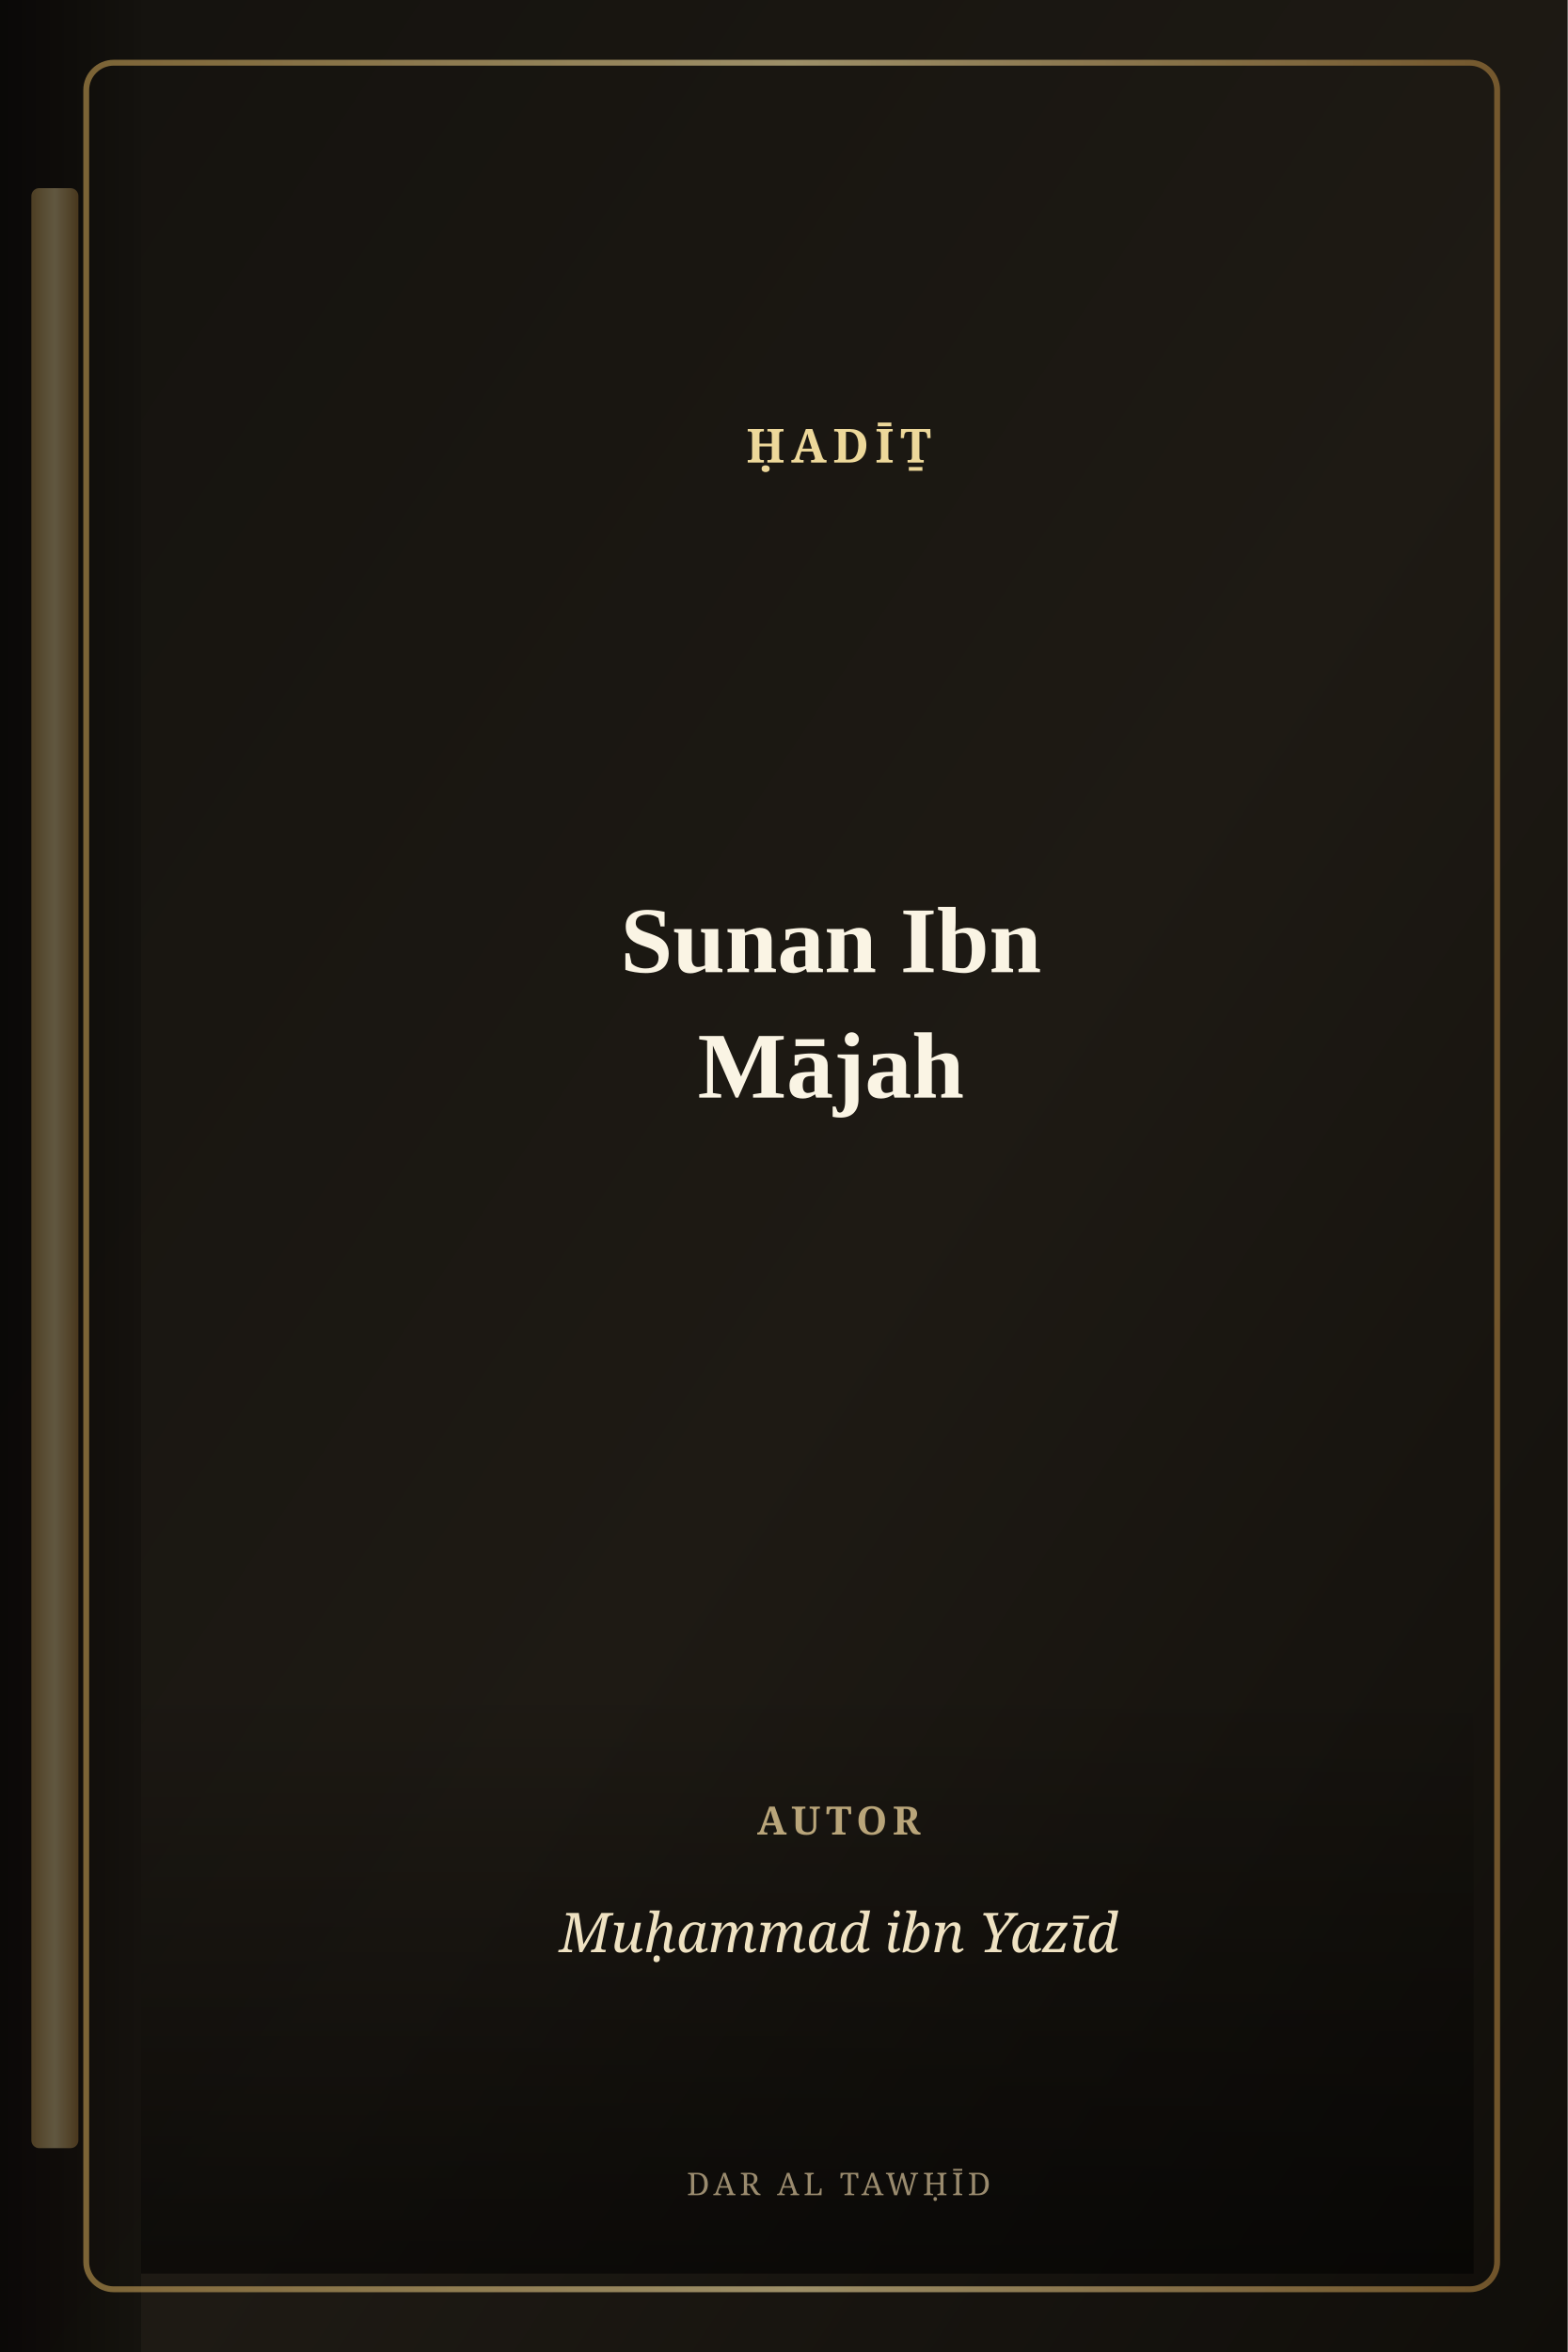
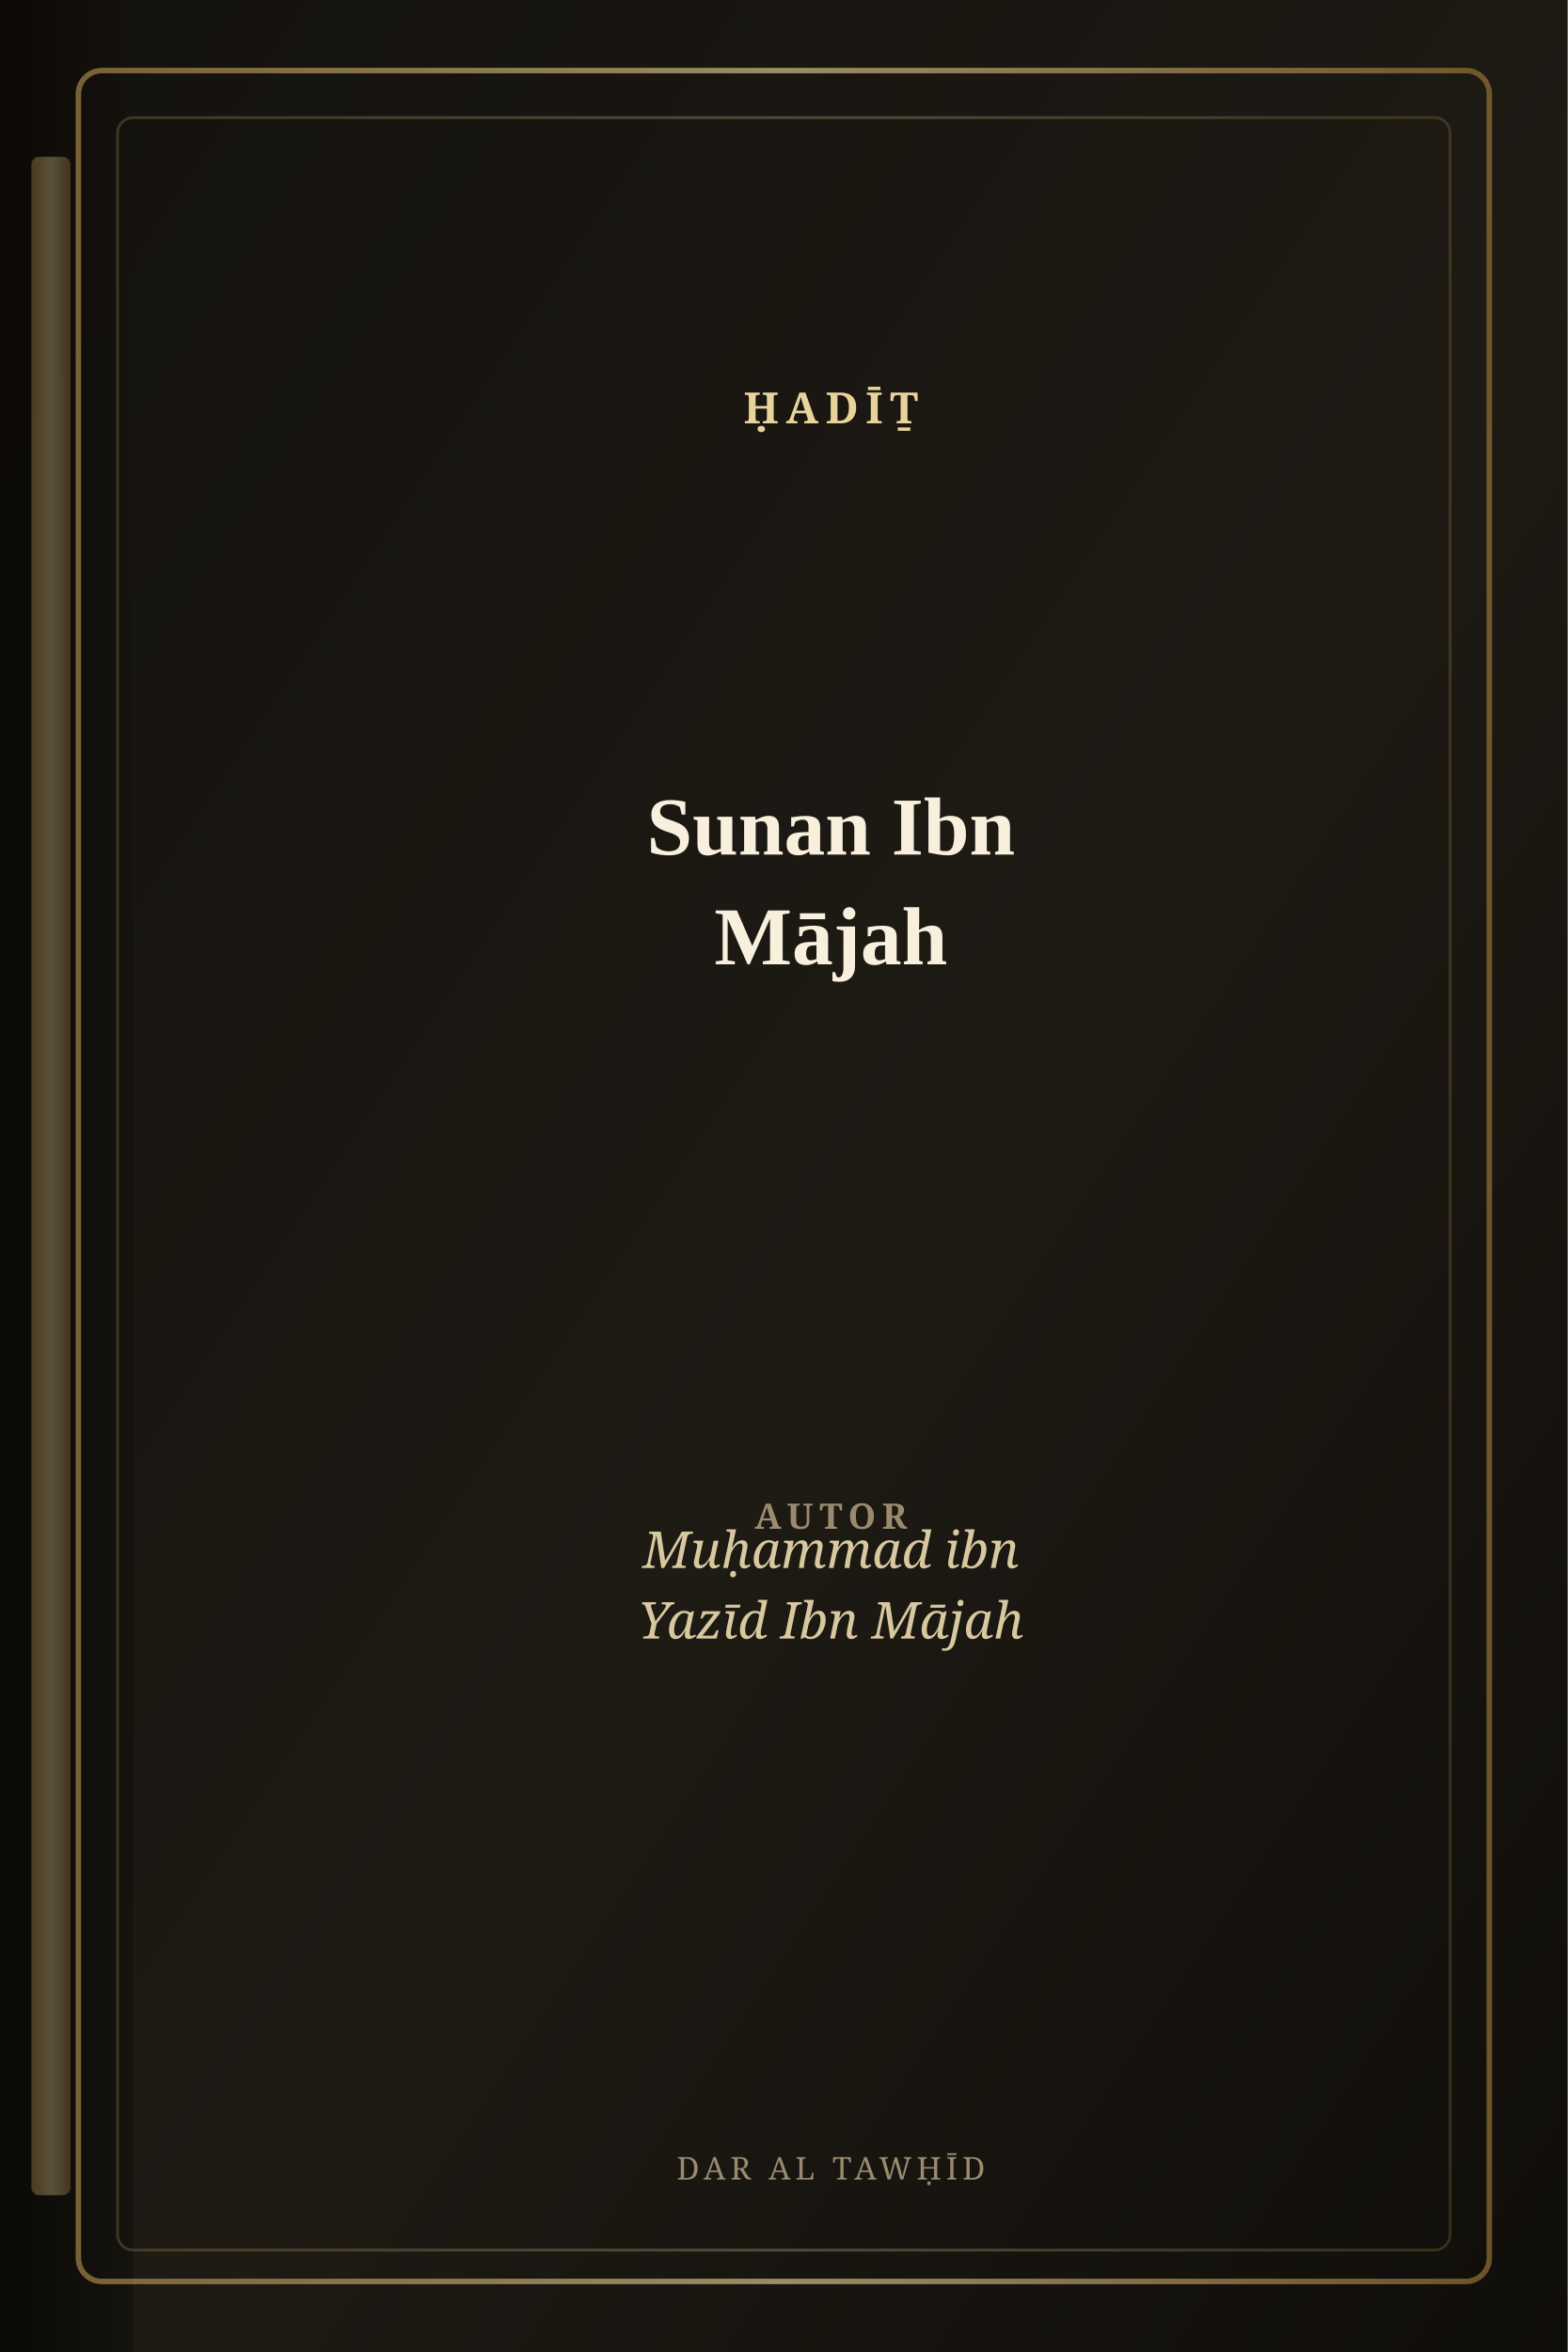
<svg xmlns="http://www.w3.org/2000/svg" viewBox="0 0 400 600" role="img" aria-label="Buchcover: Sunan Ibn Mājah">
  <defs>
    <linearGradient id="bg" x1="0%" y1="0%" x2="100%" y2="100%">
      <stop offset="0%" stop-color="#14120e" />
      <stop offset="55%" stop-color="#1e1a14" />
      <stop offset="100%" stop-color="#100e0a" />
    </linearGradient>
    <linearGradient id="gold" x1="0%" y1="0%" x2="100%" y2="0%">
      <stop offset="0%" stop-color="#b8944f" />
      <stop offset="50%" stop-color="#e8d49a" />
      <stop offset="100%" stop-color="#a67c3d" />
    </linearGradient>
    <linearGradient id="spine" x1="0%" y1="0%" x2="100%" y2="0%">
      <stop offset="0%" stop-color="#0a0806" />
      <stop offset="100%" stop-color="#14120e" />
    </linearGradient>
-     <linearGradient id="shade" x1="0%" y1="100%" x2="0%" y2="0%">
-       <stop offset="0%" stop-color="rgba(0,0,0,.55)" />
-       <stop offset="100%" stop-color="rgba(0,0,0,0)" />
-     </linearGradient>
  </defs>
  <rect width="400" height="600" fill="url(#bg)" />
-   <rect x="0" y="0" width="36" height="600" fill="url(#spine)" opacity="0.94" />
-   <rect x="8" y="48" width="12" height="500" rx="2" fill="url(#gold)" opacity="0.38" />
-   <rect x="22" y="16" width="360" height="568" rx="7" fill="none" stroke="url(#gold)" stroke-width="1.5" opacity="0.64" />
-   <text x="214" y="118" text-anchor="middle" fill="#edd89a" font-family="Georgia,serif" font-size="12" font-weight="700" letter-spacing="1.6">ḤADĪṮ</text>
-   <line x1="72" y1="136" x2="356" y2="136" stroke="url(#gold)" stroke-width="0.9" opacity="0.5" />
-   <text x="212" y="248" text-anchor="middle" fill="#faf4e4" font-family="Georgia,'Times New Roman',serif" font-size="24" font-weight="700">Sunan Ibn</text>
-   <text x="212" y="280" text-anchor="middle" fill="#faf4e4" font-family="Georgia,'Times New Roman',serif" font-size="24" font-weight="700">Mājah</text>
-   <rect x="36" y="430" width="340" height="150" fill="url(#shade)" />
-   <text x="214" y="468" text-anchor="middle" fill="#b9a57a" font-family="Georgia,serif" font-size="10" font-weight="700" letter-spacing="1.4">AUTOR</text>
-   <text x="214" y="498" text-anchor="middle" fill="#efe2c2" font-family="Georgia,serif" font-size="14" font-style="italic">Muḥammad ibn Yazīd</text>
-   <text x="214" y="560" text-anchor="middle" fill="#9a8b6e" font-family="Georgia,serif" font-size="8" letter-spacing="1.1">DAR AL TAWḤĪD</text>
+   <rect x="0" y="0" width="34" height="600" fill="url(#spine)" opacity="0.92" />
+   <rect x="8" y="40" width="10" height="520" rx="2" fill="url(#gold)" opacity="0.35" />
+   <rect x="20" y="18" width="360" height="564" rx="6" fill="none" stroke="url(#gold)" stroke-width="1.4" opacity="0.62" />
+   <rect x="30" y="30" width="340" height="544" rx="4" fill="none" stroke="url(#gold)" stroke-width="0.7" opacity="0.28" />
+   <text x="212" y="108" text-anchor="middle" fill="#e8d49a" font-family="Georgia,serif" font-size="11" font-weight="700" letter-spacing="1.8">ḤADĪṮ</text>
+   <line x1="78" y1="124" x2="346" y2="124" stroke="url(#gold)" stroke-width="0.9" opacity="0.48" />
+   <text x="212" y="218" text-anchor="middle" fill="#f8f0dc" font-family="Georgia,'Times New Roman',serif" font-size="21" font-weight="700">Sunan Ibn</text>
+   <text x="212" y="246" text-anchor="middle" fill="#f8f0dc" font-family="Georgia,'Times New Roman',serif" font-size="21" font-weight="700">Mājah</text>
+   <line x1="78" y1="372" x2="346" y2="372" stroke="url(#gold)" stroke-width="0.7" opacity="0.38" />
+   <text x="212" y="390" text-anchor="middle" fill="#9a8b6e" font-family="Georgia,serif" font-size="9" font-weight="700" letter-spacing="1.6">AUTOR</text>
+   <text x="212" y="400" text-anchor="middle" fill="#d8c8a0" font-family="Georgia,serif" font-size="13" font-style="italic">Muḥammad ibn</text>
+   <text x="212" y="418" text-anchor="middle" fill="#d8c8a0" font-family="Georgia,serif" font-size="13" font-style="italic">Yazīd Ibn Mājah</text>
+   <text x="212" y="556" text-anchor="middle" fill="#9a8b6e" font-family="Georgia,serif" font-size="8" letter-spacing="1.2">DAR AL TAWḤĪD</text>
</svg>
